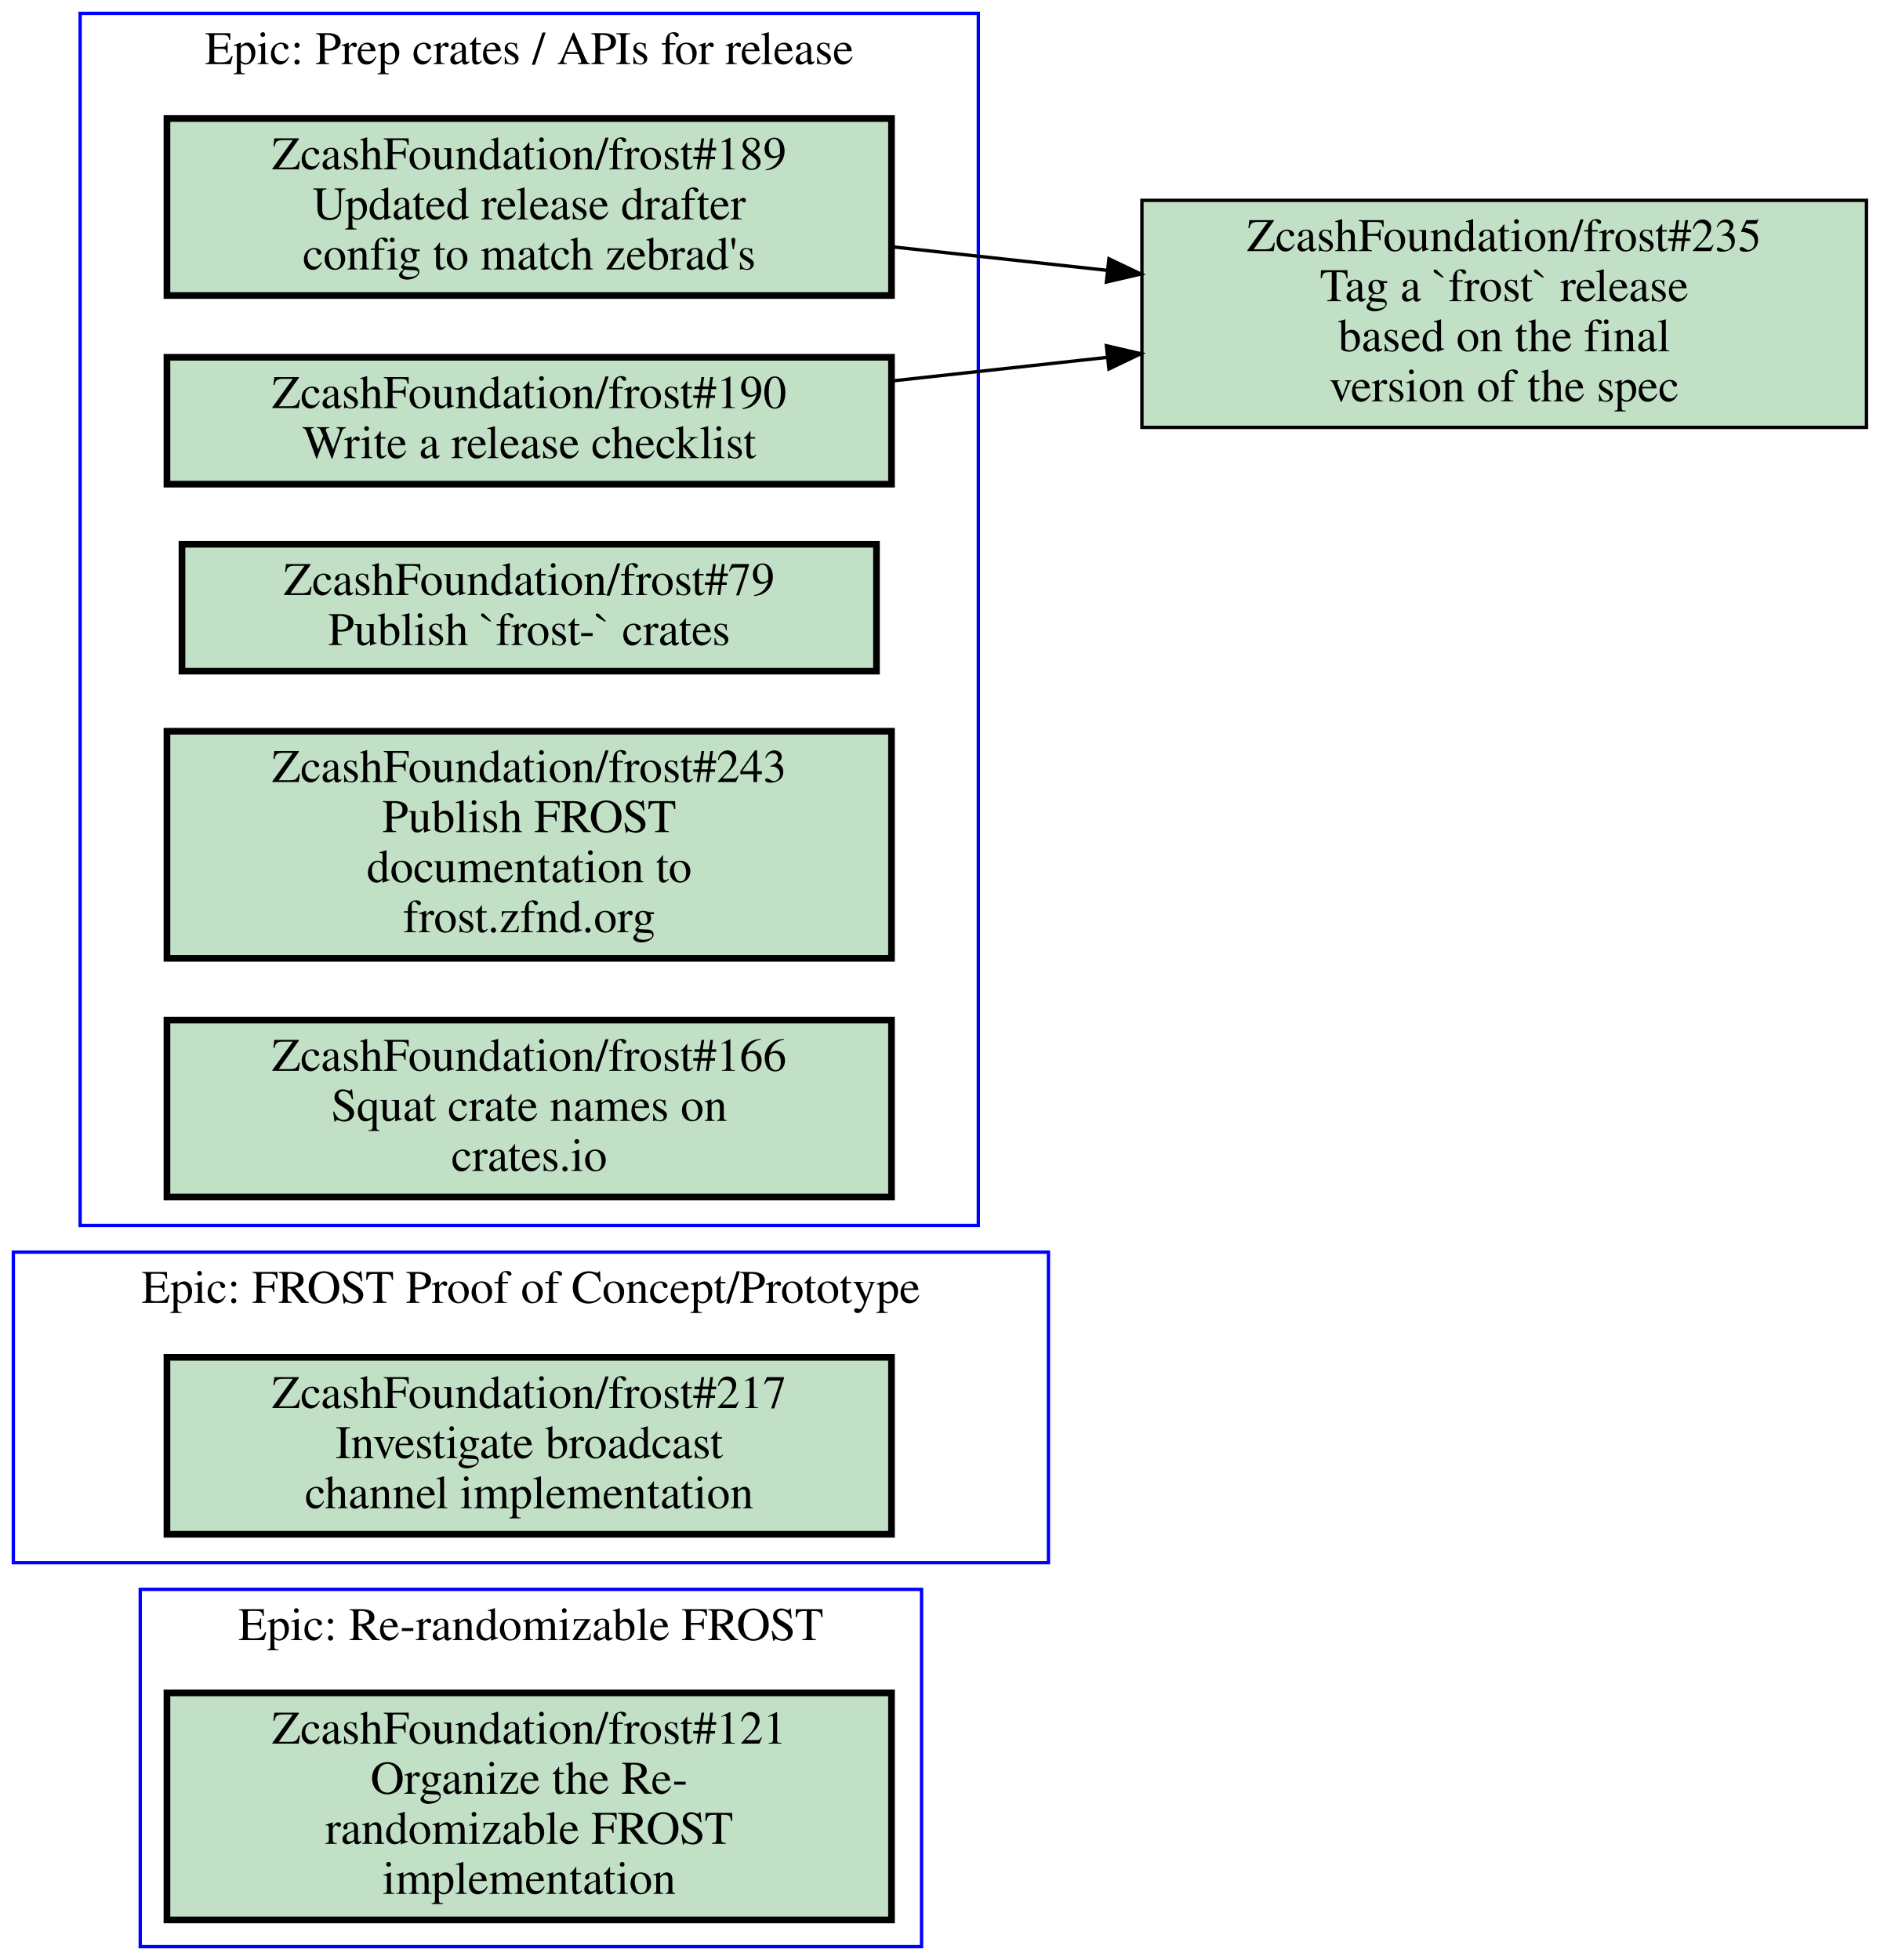
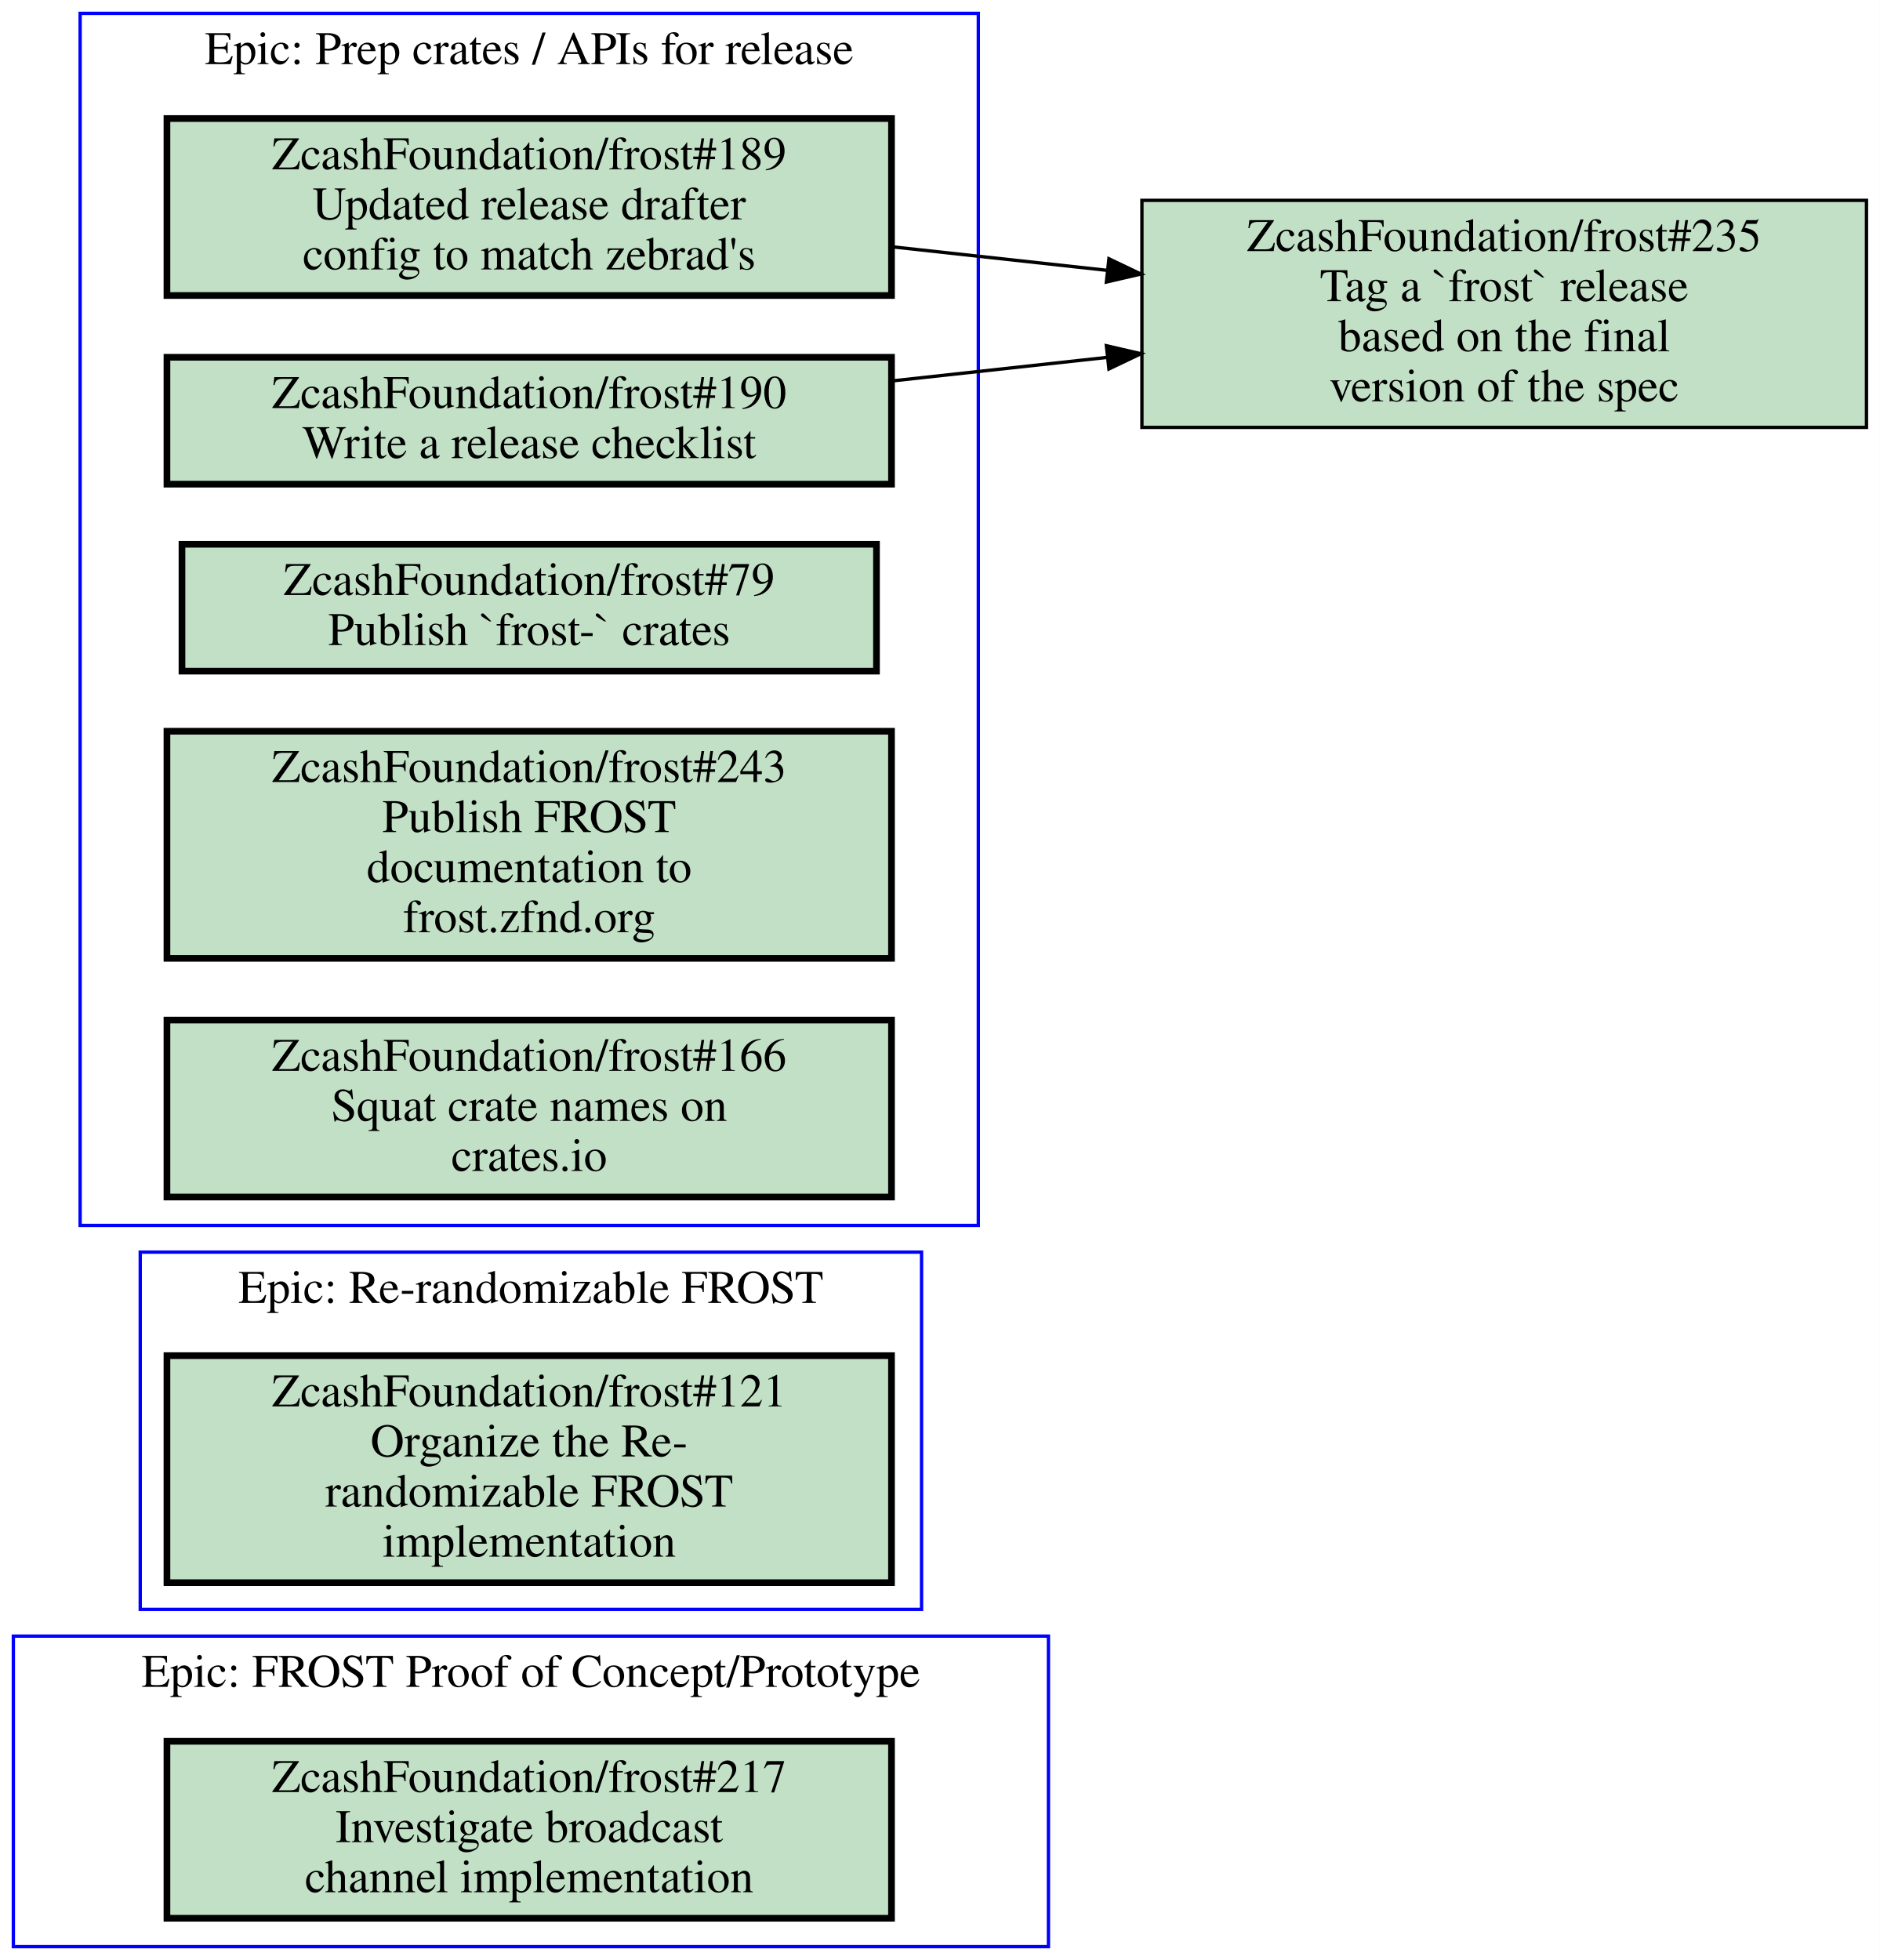
<svg xmlns="http://www.w3.org/2000/svg" xmlns:xlink="http://www.w3.org/1999/xlink" width="563pt" height="587pt" viewBox="0.00 0.00 563.00 587.00">
  <g id="graph0" class="graph" transform="scale(1 1) rotate(0) translate(4 583)">
    <polygon fill="#ffffff" stroke="transparent" points="-4,4 -4,-583 559,-583 559,4 -4,4" />
    <g id="clust1" class="cluster">
-       <polygon fill="none" stroke="#0000ff" points="38,0 38,-107 272,-107 272,0 38,0" />
-       <text text-anchor="middle" x="155" y="-91.8" font-family="Times,serif" font-size="14.00" fill="#000000">Epic: Re-randomizable FROST</text>
+       <polygon fill="none" stroke="#0000ff" points="0,0 0,-93 310,-93 310,0 0,0" />
+       <text text-anchor="middle" x="155" y="-77.8" font-family="Times,serif" font-size="14.00" fill="#000000">Epic: FROST Proof of Concept/Prototype</text>
    </g>
    <g id="clust2" class="cluster">
-       <polygon fill="none" stroke="#0000ff" points="0,-115 0,-208 310,-208 310,-115 0,-115" />
-       <text text-anchor="middle" x="155" y="-192.8" font-family="Times,serif" font-size="14.00" fill="#000000">Epic: FROST Proof of Concept/Prototype</text>
-     </g>
-     <g id="clust3" class="cluster">
      <polygon fill="none" stroke="#0000ff" points="20,-216 20,-579 289,-579 289,-216 20,-216" />
      <text text-anchor="middle" x="154.5" y="-563.8" font-family="Times,serif" font-size="14.00" fill="#000000">Epic: Prep crates / APIs for release</text>
    </g>
+     <g id="clust3" class="cluster">
+       <polygon fill="none" stroke="#0000ff" points="38,-101 38,-208 272,-208 272,-101 38,-101" />
+       <text text-anchor="middle" x="155" y="-192.8" font-family="Times,serif" font-size="14.00" fill="#000000">Epic: Re-randomizable FROST</text>
+     </g>
    <g id="node1" class="node open">
      <g id="a_node1">
-         <a xlink:href="https://github.com/ZcashFoundation/frost/issues/121" xlink:title="ZcashFoundation/frost#121&#10;Organize the Re-&#10;randomizable FROST&#10;implementation" target="_blank">
-           <polygon fill="#c2e0c6" stroke="#000000" stroke-width="2" points="263,-76 46,-76 46,-8 263,-8 263,-76" />
-           <text text-anchor="middle" x="154.5" y="-60.8" font-family="Times,serif" font-size="14.00" fill="#000000">ZcashFoundation/frost#121</text>
-           <text text-anchor="middle" x="154.5" y="-45.8" font-family="Times,serif" font-size="14.00" fill="#000000">Organize the Re-</text>
-           <text text-anchor="middle" x="154.5" y="-30.8" font-family="Times,serif" font-size="14.00" fill="#000000">randomizable FROST</text>
-           <text text-anchor="middle" x="154.5" y="-15.8" font-family="Times,serif" font-size="14.00" fill="#000000">implementation</text>
+         <a xlink:href="https://github.com/ZcashFoundation/frost/issues/217" xlink:title="ZcashFoundation/frost#217&#10;Investigate broadcast&#10;channel implementation" target="_blank">
+           <polygon fill="#c2e0c6" stroke="#000000" stroke-width="2" points="263,-61.5 46,-61.5 46,-8.5 263,-8.5 263,-61.5" />
+           <text text-anchor="middle" x="154.5" y="-46.3" font-family="Times,serif" font-size="14.00" fill="#000000">ZcashFoundation/frost#217</text>
+           <text text-anchor="middle" x="154.5" y="-31.3" font-family="Times,serif" font-size="14.00" fill="#000000">Investigate broadcast</text>
+           <text text-anchor="middle" x="154.5" y="-16.3" font-family="Times,serif" font-size="14.00" fill="#000000">channel implementation</text>
        </a>
      </g>
    </g>
    <g id="node2" class="node open">
      <g id="a_node2">
-         <a xlink:href="https://github.com/ZcashFoundation/frost/issues/217" xlink:title="ZcashFoundation/frost#217&#10;Investigate broadcast&#10;channel implementation" target="_blank">
-           <polygon fill="#c2e0c6" stroke="#000000" stroke-width="2" points="263,-176.5 46,-176.5 46,-123.5 263,-123.5 263,-176.5" />
-           <text text-anchor="middle" x="154.5" y="-161.3" font-family="Times,serif" font-size="14.00" fill="#000000">ZcashFoundation/frost#217</text>
-           <text text-anchor="middle" x="154.5" y="-146.3" font-family="Times,serif" font-size="14.00" fill="#000000">Investigate broadcast</text>
-           <text text-anchor="middle" x="154.5" y="-131.3" font-family="Times,serif" font-size="14.00" fill="#000000">channel implementation</text>
-         </a>
-       </g>
-     </g>
-     <g id="node3" class="node open">
-       <g id="a_node3">
        <a xlink:href="https://github.com/ZcashFoundation/frost/issues/189" xlink:title="ZcashFoundation/frost#189&#10;Updated release drafter&#10;config to match zebrad's" target="_blank">
          <polygon fill="#c2e0c6" stroke="#000000" stroke-width="2" points="263,-547.5 46,-547.5 46,-494.5 263,-494.5 263,-547.5" />
          <text text-anchor="middle" x="154.5" y="-532.3" font-family="Times,serif" font-size="14.00" fill="#000000">ZcashFoundation/frost#189</text>
          <text text-anchor="middle" x="154.5" y="-517.3" font-family="Times,serif" font-size="14.00" fill="#000000">Updated release drafter</text>
          <text text-anchor="middle" x="154.5" y="-502.3" font-family="Times,serif" font-size="14.00" fill="#000000">config to match zebrad's</text>
        </a>
      </g>
    </g>
    <g id="node8" class="node open">
      <g id="a_node8">
        <a xlink:href="https://github.com/ZcashFoundation/frost/issues/235" xlink:title="ZcashFoundation/frost#235&#10;Tag a `frost` release&#10;based on the final&#10;version of the spec" target="_blank">
          <polygon fill="#c2e0c6" stroke="#000000" points="555,-523 338,-523 338,-455 555,-455 555,-523" />
          <text text-anchor="middle" x="446.5" y="-507.8" font-family="Times,serif" font-size="14.00" fill="#000000">ZcashFoundation/frost#235</text>
          <text text-anchor="middle" x="446.5" y="-492.8" font-family="Times,serif" font-size="14.00" fill="#000000">Tag a `frost` release</text>
          <text text-anchor="middle" x="446.5" y="-477.8" font-family="Times,serif" font-size="14.00" fill="#000000">based on the final</text>
          <text text-anchor="middle" x="446.5" y="-462.8" font-family="Times,serif" font-size="14.00" fill="#000000">version of the spec</text>
        </a>
      </g>
    </g>
    <g id="edge1" class="edge">
      <path fill="none" stroke="#000000" d="M263.23,-509.08C284.23,-506.78 306.33,-504.36 327.63,-502.03" />
      <polygon fill="#000000" stroke="#000000" points="328.12,-505.497 337.68,-500.93 327.358,-498.539 328.12,-505.497" />
    </g>
-     <g id="node4" class="node open">
-       <g id="a_node4">
+     <g id="node3" class="node open">
+       <g id="a_node3">
        <a xlink:href="https://github.com/ZcashFoundation/frost/issues/190" xlink:title="ZcashFoundation/frost#190&#10;Write a release checklist" target="_blank">
          <polygon fill="#c2e0c6" stroke="#000000" stroke-width="2" points="263,-476 46,-476 46,-438 263,-438 263,-476" />
          <text text-anchor="middle" x="154.5" y="-460.8" font-family="Times,serif" font-size="14.00" fill="#000000">ZcashFoundation/frost#190</text>
          <text text-anchor="middle" x="154.5" y="-445.8" font-family="Times,serif" font-size="14.00" fill="#000000">Write a release checklist</text>
        </a>
      </g>
    </g>
    <g id="edge2" class="edge">
      <path fill="none" stroke="#000000" d="M263.23,-468.92C284.23,-471.22 306.33,-473.64 327.63,-475.97" />
      <polygon fill="#000000" stroke="#000000" points="327.358,-479.461 337.68,-477.07 328.12,-472.503 327.358,-479.461" />
    </g>
-     <g id="node5" class="node open">
-       <g id="a_node5">
+     <g id="node4" class="node open">
+       <g id="a_node4">
        <a xlink:href="https://github.com/ZcashFoundation/frost/issues/79" xlink:title="ZcashFoundation/frost#79&#10;Publish `frost-` crates" target="_blank">
          <polygon fill="#c2e0c6" stroke="#000000" stroke-width="2" points="258.5,-420 50.5,-420 50.5,-382 258.5,-382 258.5,-420" />
          <text text-anchor="middle" x="154.5" y="-404.8" font-family="Times,serif" font-size="14.00" fill="#000000">ZcashFoundation/frost#79</text>
          <text text-anchor="middle" x="154.5" y="-389.8" font-family="Times,serif" font-size="14.00" fill="#000000">Publish `frost-` crates</text>
        </a>
      </g>
    </g>
-     <g id="node6" class="node open">
-       <g id="a_node6">
+     <g id="node5" class="node open">
+       <g id="a_node5">
        <a xlink:href="https://github.com/ZcashFoundation/frost/issues/243" xlink:title="ZcashFoundation/frost#243&#10;Publish FROST&#10;documentation to&#10;frost.zfnd.org" target="_blank">
          <polygon fill="#c2e0c6" stroke="#000000" stroke-width="2" points="263,-364 46,-364 46,-296 263,-296 263,-364" />
          <text text-anchor="middle" x="154.5" y="-348.8" font-family="Times,serif" font-size="14.00" fill="#000000">ZcashFoundation/frost#243</text>
          <text text-anchor="middle" x="154.5" y="-333.8" font-family="Times,serif" font-size="14.00" fill="#000000">Publish FROST</text>
          <text text-anchor="middle" x="154.5" y="-318.8" font-family="Times,serif" font-size="14.00" fill="#000000">documentation to</text>
          <text text-anchor="middle" x="154.5" y="-303.8" font-family="Times,serif" font-size="14.00" fill="#000000">frost.zfnd.org</text>
        </a>
      </g>
    </g>
-     <g id="node7" class="node open">
-       <g id="a_node7">
+     <g id="node6" class="node open">
+       <g id="a_node6">
        <a xlink:href="https://github.com/ZcashFoundation/frost/issues/166" xlink:title="ZcashFoundation/frost#166&#10;Squat crate names on&#10;crates.io" target="_blank">
          <polygon fill="#c2e0c6" stroke="#000000" stroke-width="2" points="263,-277.5 46,-277.5 46,-224.5 263,-224.5 263,-277.5" />
          <text text-anchor="middle" x="154.5" y="-262.3" font-family="Times,serif" font-size="14.00" fill="#000000">ZcashFoundation/frost#166</text>
          <text text-anchor="middle" x="154.5" y="-247.3" font-family="Times,serif" font-size="14.00" fill="#000000">Squat crate names on</text>
          <text text-anchor="middle" x="154.5" y="-232.3" font-family="Times,serif" font-size="14.00" fill="#000000">crates.io</text>
        </a>
      </g>
    </g>
+     <g id="node7" class="node open">
+       <g id="a_node7">
+         <a xlink:href="https://github.com/ZcashFoundation/frost/issues/121" xlink:title="ZcashFoundation/frost#121&#10;Organize the Re-&#10;randomizable FROST&#10;implementation" target="_blank">
+           <polygon fill="#c2e0c6" stroke="#000000" stroke-width="2" points="263,-177 46,-177 46,-109 263,-109 263,-177" />
+           <text text-anchor="middle" x="154.5" y="-161.8" font-family="Times,serif" font-size="14.00" fill="#000000">ZcashFoundation/frost#121</text>
+           <text text-anchor="middle" x="154.5" y="-146.8" font-family="Times,serif" font-size="14.00" fill="#000000">Organize the Re-</text>
+           <text text-anchor="middle" x="154.5" y="-131.8" font-family="Times,serif" font-size="14.00" fill="#000000">randomizable FROST</text>
+           <text text-anchor="middle" x="154.5" y="-116.8" font-family="Times,serif" font-size="14.00" fill="#000000">implementation</text>
+         </a>
+       </g>
+     </g>
  </g>
</svg>
